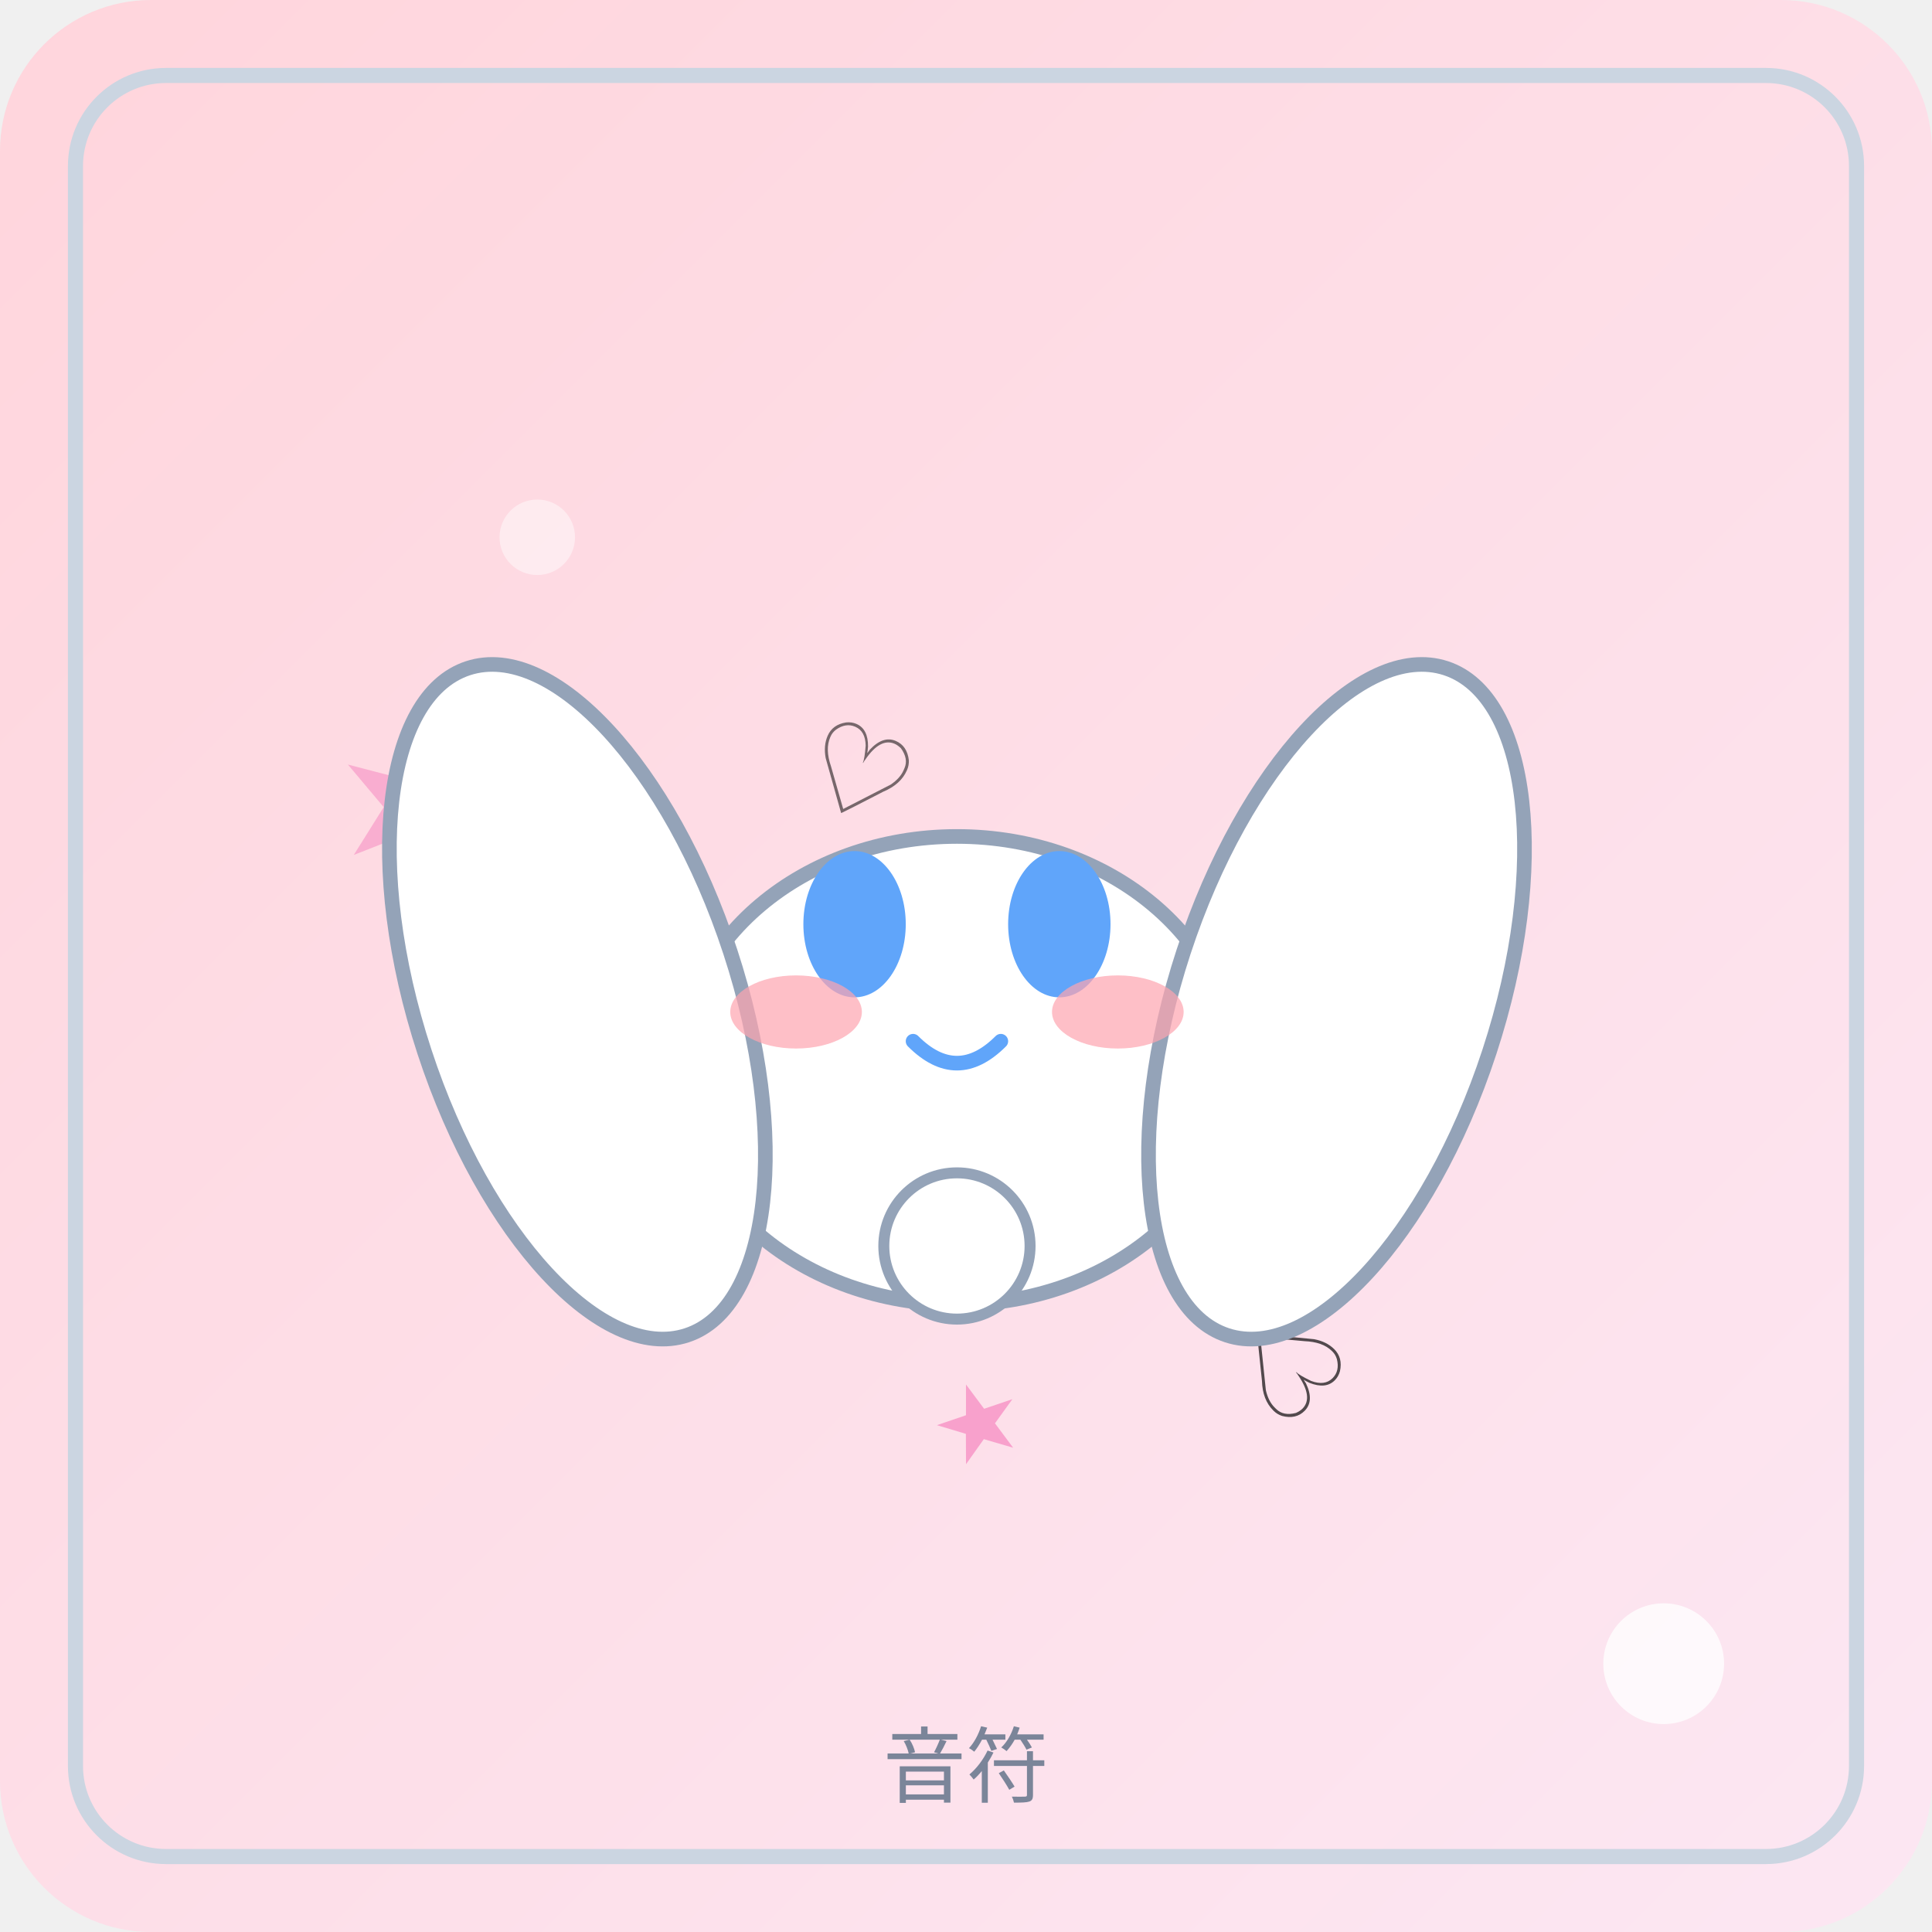
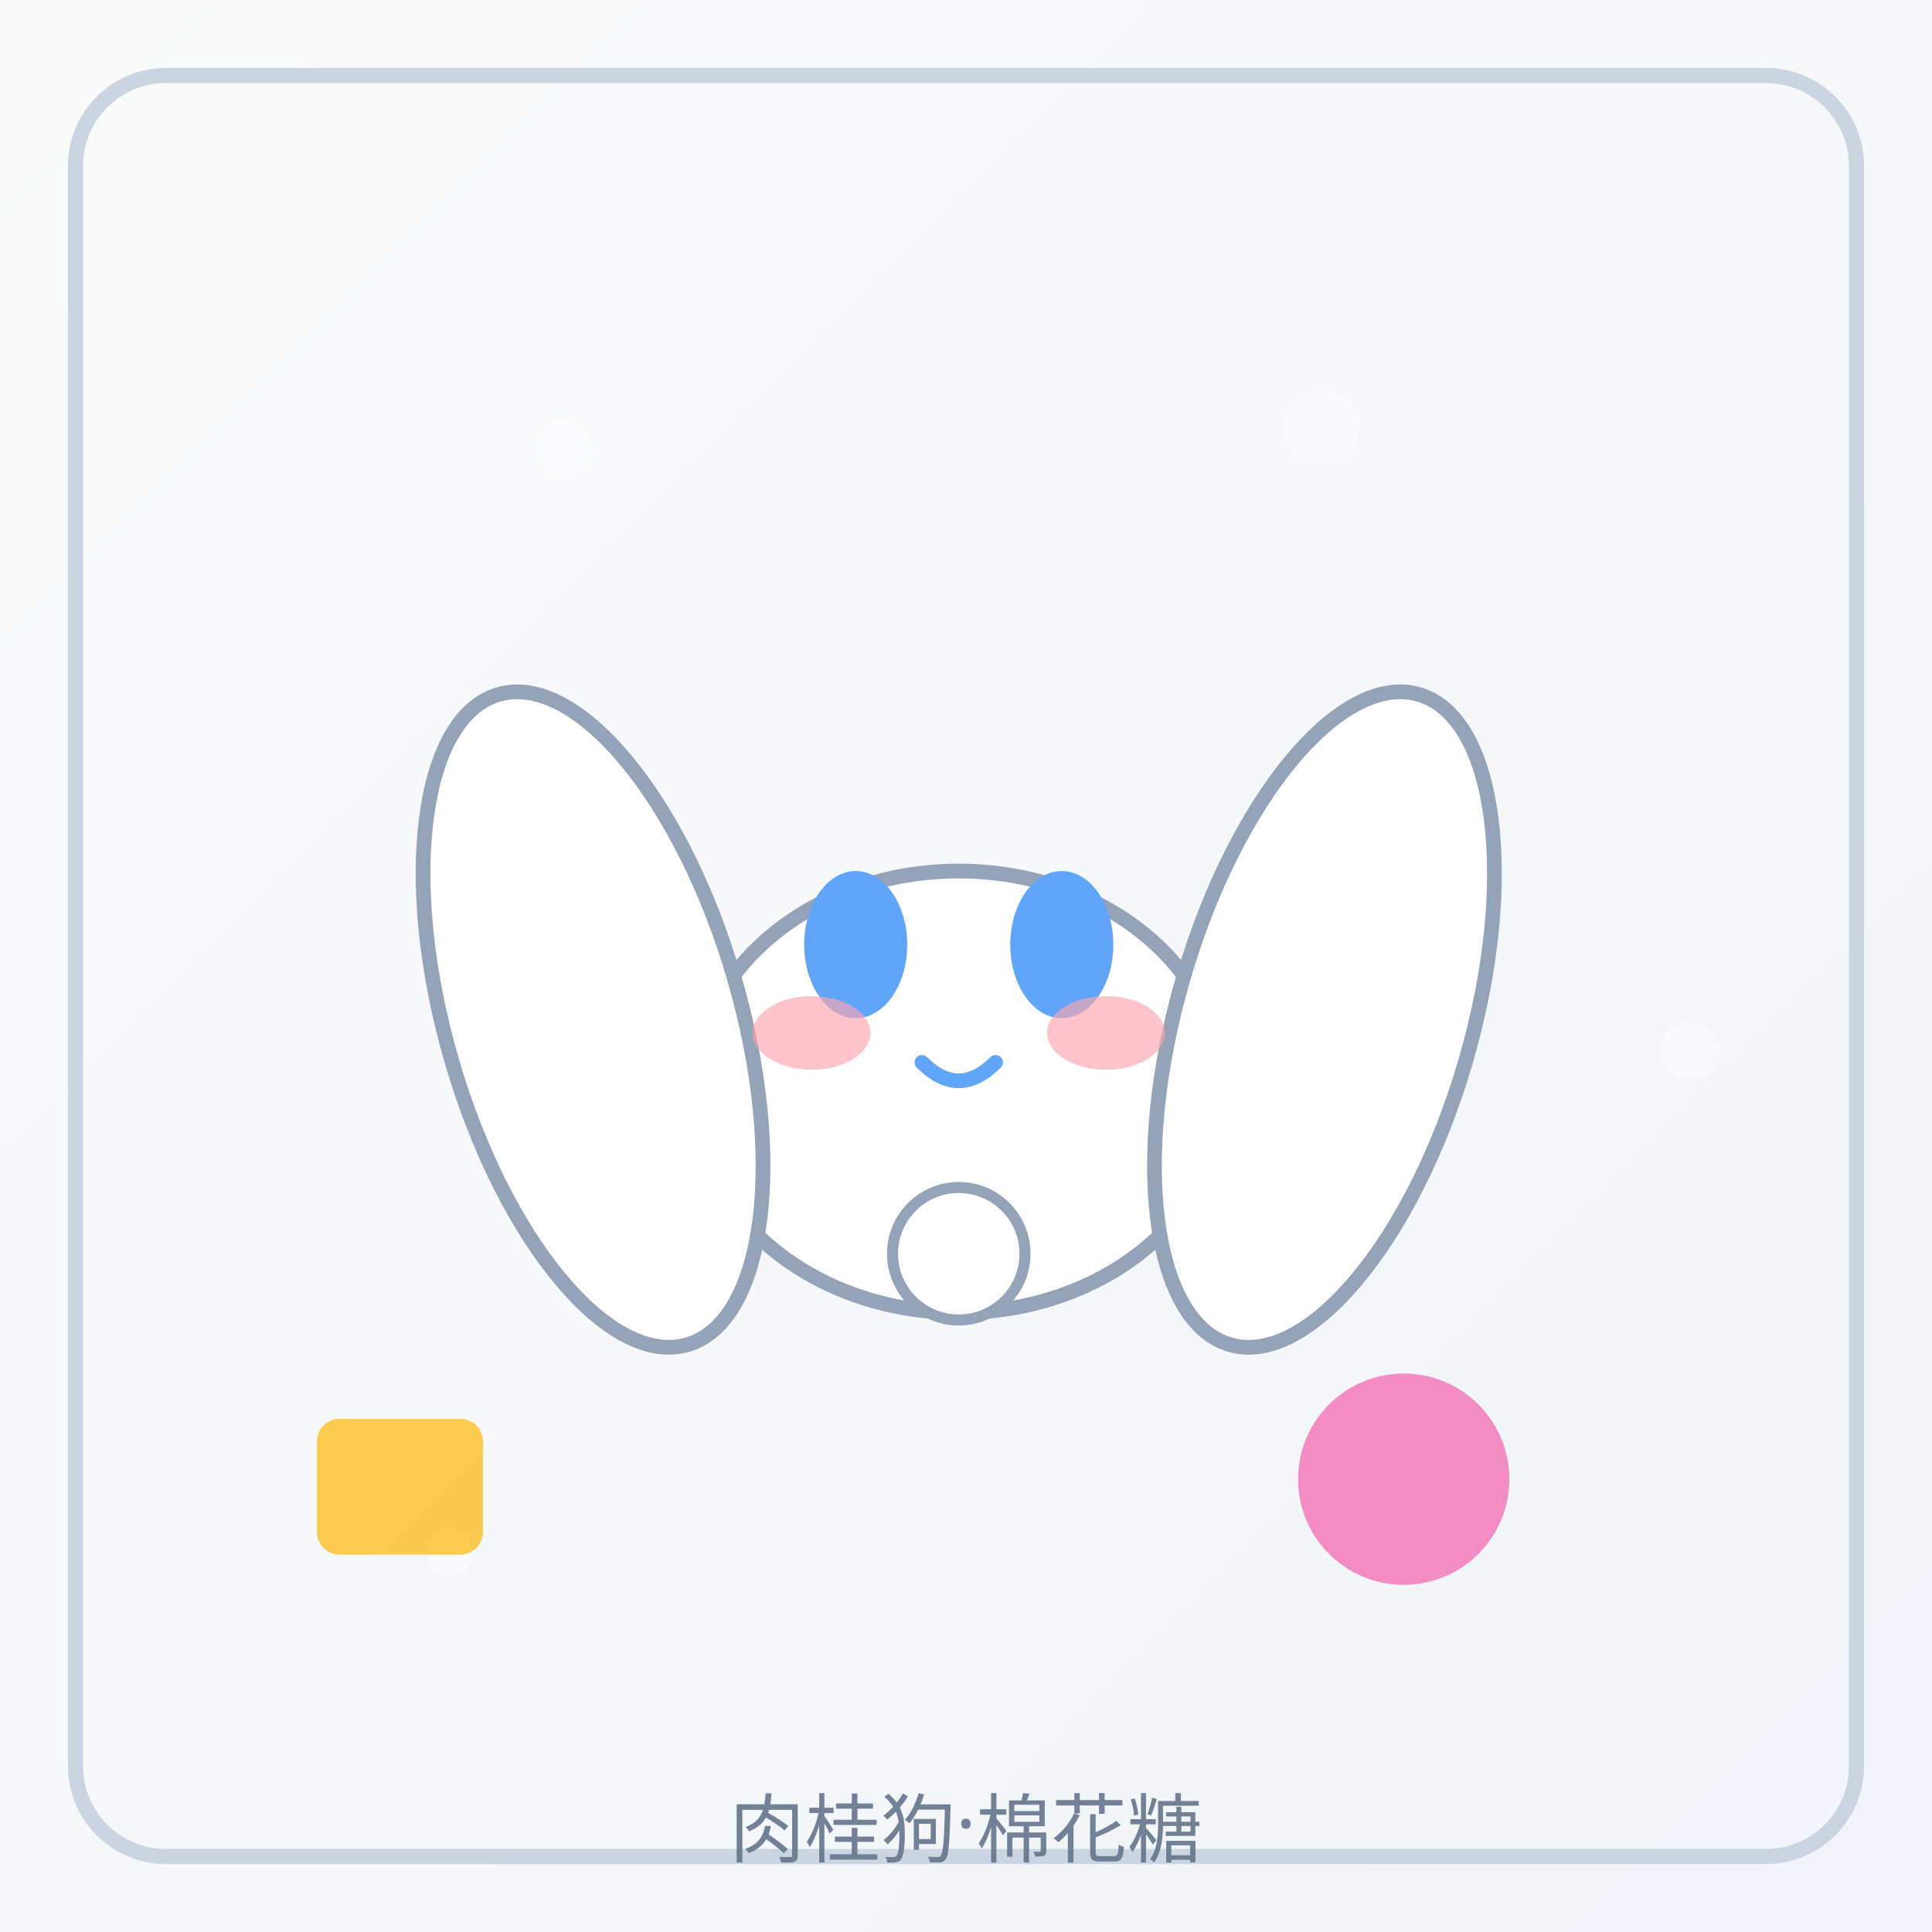
<svg xmlns="http://www.w3.org/2000/svg" viewBox="0 0 256 256" width="256" height="256">
  <defs>
    <linearGradient id="bg" x1="0%" y1="0%" x2="100%" y2="100%">
-       <stop offset="0%" stop-color="#ffd5dc" />
-       <stop offset="100%" stop-color="#fce7f3" />
+       <stop offset="0%" stop-color="#fafafa" />
+       <stop offset="100%" stop-color="#f1f5f9" />
    </linearGradient>
    <linearGradient id="gold" x1="0%" y1="0%" x2="100%" y2="100%">
      <stop offset="0%" stop-color="#fcd34d" />
      <stop offset="50%" stop-color="#f59e0b" />
      <stop offset="100%" stop-color="#fcd34d" />
    </linearGradient>
  </defs>
-   <rect width="256" height="256" rx="20" fill="url(#bg)" />
-   <text x="122.816" y="186.752" font-size="14" fill="#f472b6" opacity="0.571" transform="rotate(53.28 122.816 186.752)">★</text>
-   <circle cx="71.192" cy="71.192" r="5" fill="#fff" opacity="0.464" />
-   <text x="171.632" y="171.632" font-size="16" opacity="0.673" transform="rotate(134.64 171.632 171.632)">♡</text>
-   <text x="56.072" y="120.008" font-size="26" fill="#f472b6" opacity="0.432" transform="rotate(302.04 56.072 120.008)">★</text>
-   <circle cx="220.448" cy="220.448" r="8" fill="#fff" opacity="0.775" />
-   <text x="104.888" y="104.888" font-size="16" opacity="0.534" transform="rotate(23.4 104.888 104.888)">♡</text>
-   <text x="128" y="238" text-anchor="middle" font-family="Segoe UI, sans-serif" font-size="11" fill="#64748b" opacity="0.85">音符</text>
-   <g transform="translate(126.8,124.4) scale(0.969)">
-     <ellipse cx="0" cy="18" rx="38" ry="32" fill="#fff" stroke="#94a3b8" stroke-width="2" />
-     <ellipse cx="-52" cy="-8" rx="22" ry="48" fill="#fff" stroke="#94a3b8" stroke-width="2" transform="rotate(-18.16)" />
-     <ellipse cx="52" cy="-8" rx="22" ry="48" fill="#fff" stroke="#94a3b8" stroke-width="2" transform="rotate(18.16)" />
+   <rect width="256" height="256" fill="url(#bg)" />
+   <circle cx="126.272" cy="126.272" r="3" fill="#fff" opacity="0.35" />
+   <circle cx="74.648" cy="59.528" r="4" fill="#fff" opacity="0.35" />
+   <circle cx="175.088" cy="56.72" r="5" fill="#fff" opacity="0.35" />
+   <circle cx="59.528" cy="205.976" r="3" fill="#fff" opacity="0.35" />
+   <circle cx="223.904" cy="139.232" r="4" fill="#fff" opacity="0.35" />
+   <circle cx="186" cy="196" r="14" fill="#f472b6" opacity="0.8" />
+   <rect x="42" y="188" width="22" height="18" rx="3" fill="#fbbf24" opacity="0.8" />
+   <g transform="translate(127.04,127.12) rotate(0) scale(0.9752)">
+     <ellipse cx="0" cy="18" rx="36" ry="30" fill="#ffffff" stroke="#94a3b8" stroke-width="2" />
+     <ellipse cx="-50" cy="-6" rx="20" ry="46" fill="#ffffff" stroke="#94a3b8" stroke-width="2" transform="rotate(-16.192)" />
+     <ellipse cx="50" cy="-6" rx="20" ry="46" fill="#ffffff" stroke="#94a3b8" stroke-width="2" transform="rotate(16.192)" />
    <ellipse cx="-14" cy="-2" rx="7" ry="10" fill="#60a5fa" />
    <ellipse cx="14" cy="-2" rx="7" ry="10" fill="#60a5fa" />
-     <ellipse cx="-22" cy="10" rx="9" ry="5" fill="#fda4af" opacity="0.7" />
-     <ellipse cx="22" cy="10" rx="9" ry="5" fill="#fda4af" opacity="0.7" />
-     <path d="M-6 14 Q0 20 6 14" fill="none" stroke="#60a5fa" stroke-width="2" stroke-linecap="round" />
-     <circle cx="0" cy="42" r="10" fill="#fff" stroke="#94a3b8" stroke-width="1.5" />
+     <ellipse cx="-20" cy="10" rx="8" ry="5" fill="#fda4af" opacity="0.65" />
+     <ellipse cx="20" cy="10" rx="8" ry="5" fill="#fda4af" opacity="0.65" />
+     <path d="M-5 14 Q0 19 5 14" fill="none" stroke="#60a5fa" stroke-width="2" stroke-linecap="round" />
+     <circle cx="0" cy="40" r="9" fill="#ffffff" stroke="#94a3b8" stroke-width="1.5" />
  </g>
  <rect x="10" y="10" width="236" height="236" rx="12" fill="none" stroke="#cbd5e1" stroke-width="2" />
+   <text x="128" y="246" text-anchor="middle" font-family="Segoe UI, sans-serif" font-size="10" fill="#64748b" opacity="0.9">肉桂狗·棉花糖</text>
</svg>
